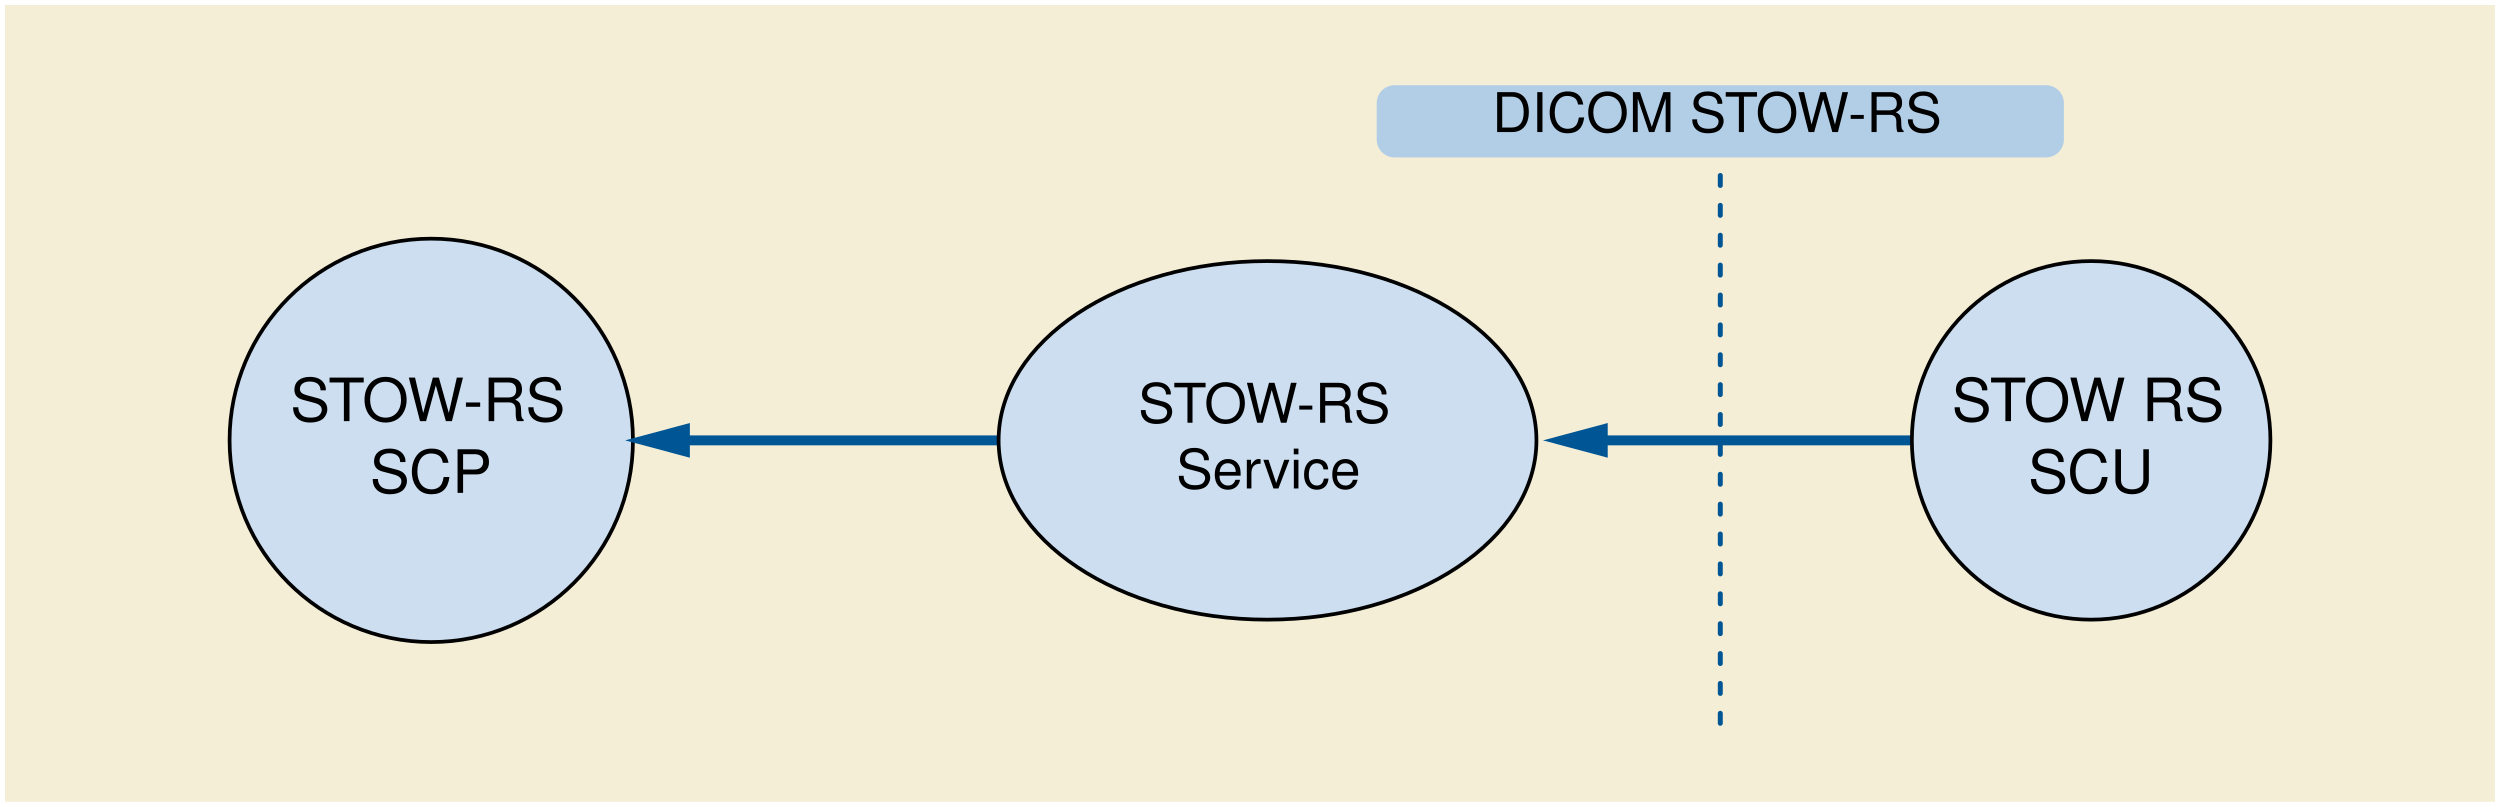
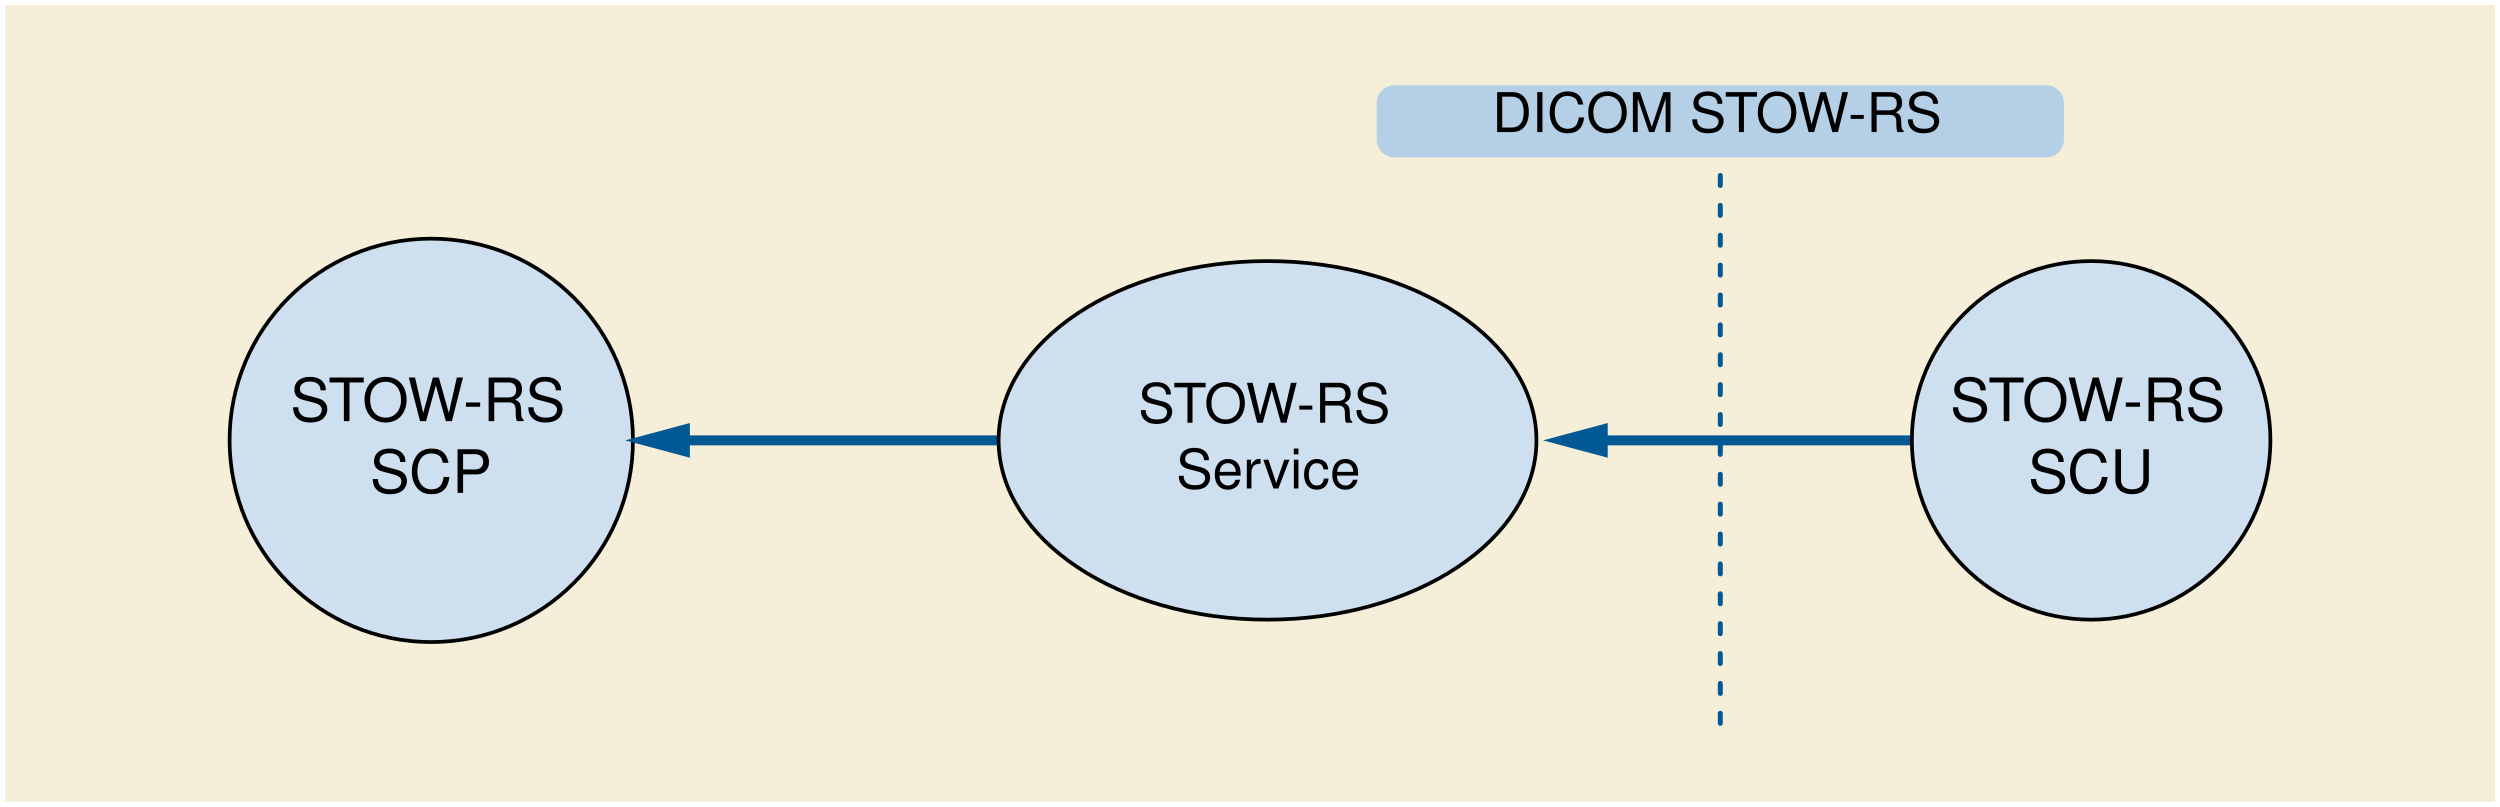
<svg xmlns="http://www.w3.org/2000/svg" version="1.1" id="Layer_1" x="0px" y="0px" width="502px" height="162px" viewBox="0 0 502 162" enable-background="new 0 0 502 162" xml:space="preserve">
  <defs>
    <style type="text/css">
	text {
	  font-family: Helvetica, Verdana, ArialUnicodeMS, san-serif
	}
	</style>
  </defs>
  <g>
   </g>
  <g>
-     <rect x="1" y="1" fill="#F5EED6" width="500" height="160" />
+     <rect x="1" y="1" fill="#F5EED8" width="500" height="160" />
    <g>
-       <path fill="#CCDEF0" stroke="#010101" stroke-width="0.75" stroke-linecap="round" stroke-linejoin="round" stroke-miterlimit="1" d="    M46.1,88.41c0-22.36,18.127-40.486,40.487-40.486c22.375,0,40.513,18.126,40.513,40.486c0,22.361-18.138,40.516-40.513,40.516    C64.227,128.926,46.1,110.771,46.1,88.41z" />
-       <text transform="matrix(1 0 0 1 58.2695 84.5664)">
+       <path fill="#CEDFEF" stroke="#010101" stroke-width="0.75" stroke-linecap="round" stroke-linejoin="round" stroke-miterlimit="1" d="    M46.1,88.41c0-22.36,18.127-40.486,40.487-40.486c22.375,0,40.513,18.126,40.513,40.486c0,22.361-18.138,40.516-40.513,40.516    C64.227,128.926,46.1,110.771,46.1,88.41z" />
+       <text transform="matrix(1 0 0 1 58.2695 84.5635)">
        <tspan x="0" y="0" font-size="12">STOW-RS</tspan>
        <tspan x="15.993" y="14.399" font-size="12">SCP</tspan>
      </text>
      <g>
        <g>
-           <line fill="none" stroke="#005695" stroke-width="2" stroke-linecap="round" stroke-miterlimit="1" x1="384.822" y1="88.426" x2="320.453" y2="88.426" />
+           <line fill="none" stroke="#005995" stroke-width="2" stroke-linecap="round" stroke-miterlimit="1" x1="384.822" y1="88.426" x2="320.453" y2="88.426" />
          <g>
-             <polygon fill="#005695" points="322.831,84.939 309.822,88.426 322.831,91.912      " />
+             <polygon fill="#005995" points="322.831,84.939 309.822,88.426 322.831,91.912      " />
          </g>
        </g>
      </g>
      <g>
        <g>
-           <line fill="none" stroke="#005695" stroke-width="2" stroke-linecap="round" stroke-miterlimit="1" x1="200.519" y1="88.426" x2="136.15" y2="88.426" />
+           <line fill="none" stroke="#005995" stroke-width="2" stroke-linecap="round" stroke-miterlimit="1" x1="200.519" y1="88.426" x2="136.15" y2="88.426" />
          <g>
-             <polygon fill="#005695" points="138.528,84.939 125.519,88.426 138.528,91.912      " />
+             <polygon fill="#005995" points="138.528,84.939 125.519,88.426 138.528,91.912      " />
          </g>
        </g>
      </g>
-       <path fill="#CCDEF0" stroke="#010101" stroke-width="0.75" stroke-linecap="round" stroke-linejoin="round" stroke-miterlimit="1" d="    M383.9,88.416c0-19.875,16.112-35.991,35.989-35.991c19.888,0,36.011,16.116,36.011,35.991c0,19.869-16.123,36.01-36.011,36.01    C400.013,124.426,383.9,108.285,383.9,88.416z" />
-       <path fill="#CCDEF0" stroke="#010101" stroke-width="0.75" stroke-linecap="round" stroke-linejoin="round" stroke-miterlimit="1" d="    M200.519,88.416c0-19.875,24.169-35.991,53.983-35.991c29.832,0,54.017,16.116,54.017,35.991c0,19.869-24.185,36.01-54.017,36.01    C224.688,124.426,200.519,108.285,200.519,88.416z" />
-       <text transform="matrix(1 0 0 1 391.9023 84.5664)">
-         <tspan x="0" y="0" font-size="12">STOW RS</tspan>
-         <tspan x="15.33" y="14.399" font-size="12">SCU</tspan>
+       <path fill="#CEDFEF" stroke="#010101" stroke-width="0.75" stroke-linecap="round" stroke-linejoin="round" stroke-miterlimit="1" d="    M383.9,88.416c0-19.875,16.112-35.991,35.989-35.991c19.888,0,36.011,16.116,36.011,35.991c0,19.869-16.123,36.01-36.011,36.01    C400.013,124.426,383.9,108.285,383.9,88.416z" />
+       <path fill="#CEDFEF" stroke="#010101" stroke-width="0.75" stroke-linecap="round" stroke-linejoin="round" stroke-miterlimit="1" d="    M200.519,88.416c0-19.875,24.169-35.991,53.983-35.991c29.832,0,54.017,16.116,54.017,35.991c0,19.869-24.185,36.01-54.017,36.01    C224.688,124.426,200.519,108.285,200.519,88.416z" />
+       <text transform="matrix(1 0 0 1 391.5703 84.5635)">
+         <tspan x="0" y="0" font-size="12">STOW-RS</tspan>
+         <tspan x="15.662" y="14.399" font-size="12">SCU</tspan>
      </text>
-       <line fill="#4F8ABE" stroke="#005695" stroke-linecap="round" stroke-miterlimit="1" stroke-dasharray="2,4" x1="345.435" y1="145.236" x2="345.435" y2="31.613" />
+       <line fill="#538DBE" stroke="#005995" stroke-linecap="round" stroke-miterlimit="1" stroke-dasharray="2,4" x1="345.435" y1="145.236" x2="345.435" y2="31.613" />
      <g>
-         <path fill="#B2CEE7" d="M276.437,20.712c0-1.98,1.62-3.6,3.6-3.6h130.797c1.979,0,3.6,1.62,3.6,3.6v7.302     c0,1.98-1.62,3.6-3.6,3.6H280.036c-1.979,0-3.6-1.62-3.6-3.6V20.712z" />
+         <path fill="#B4CFE6" d="M276.437,20.712c0-1.98,1.62-3.6,3.6-3.6h130.797c1.979,0,3.6,1.62,3.6,3.6v7.302     c0,1.98-1.62,3.6-3.6,3.6H280.036c-1.979,0-3.6-1.62-3.6-3.6V20.712z" />
      </g>
      <g>
        <text transform="matrix(1 0 0 1 299.6436 26.5146)" font-size="11">DICOM STOW-RS</text>
      </g>
-       <text transform="matrix(1 0 0 1 228.5498 84.8867)">
+       <text transform="matrix(1 0 0 1 228.5498 84.8848)">
        <tspan x="0" y="0" font-size="11">STOW-RS</tspan>
-         <tspan x="7.629" y="13.201" font-size="11">Service</tspan>
+         <tspan x="7.629" y="13.2" font-size="11">Service</tspan>
      </text>
    </g>
  </g>
</svg>
